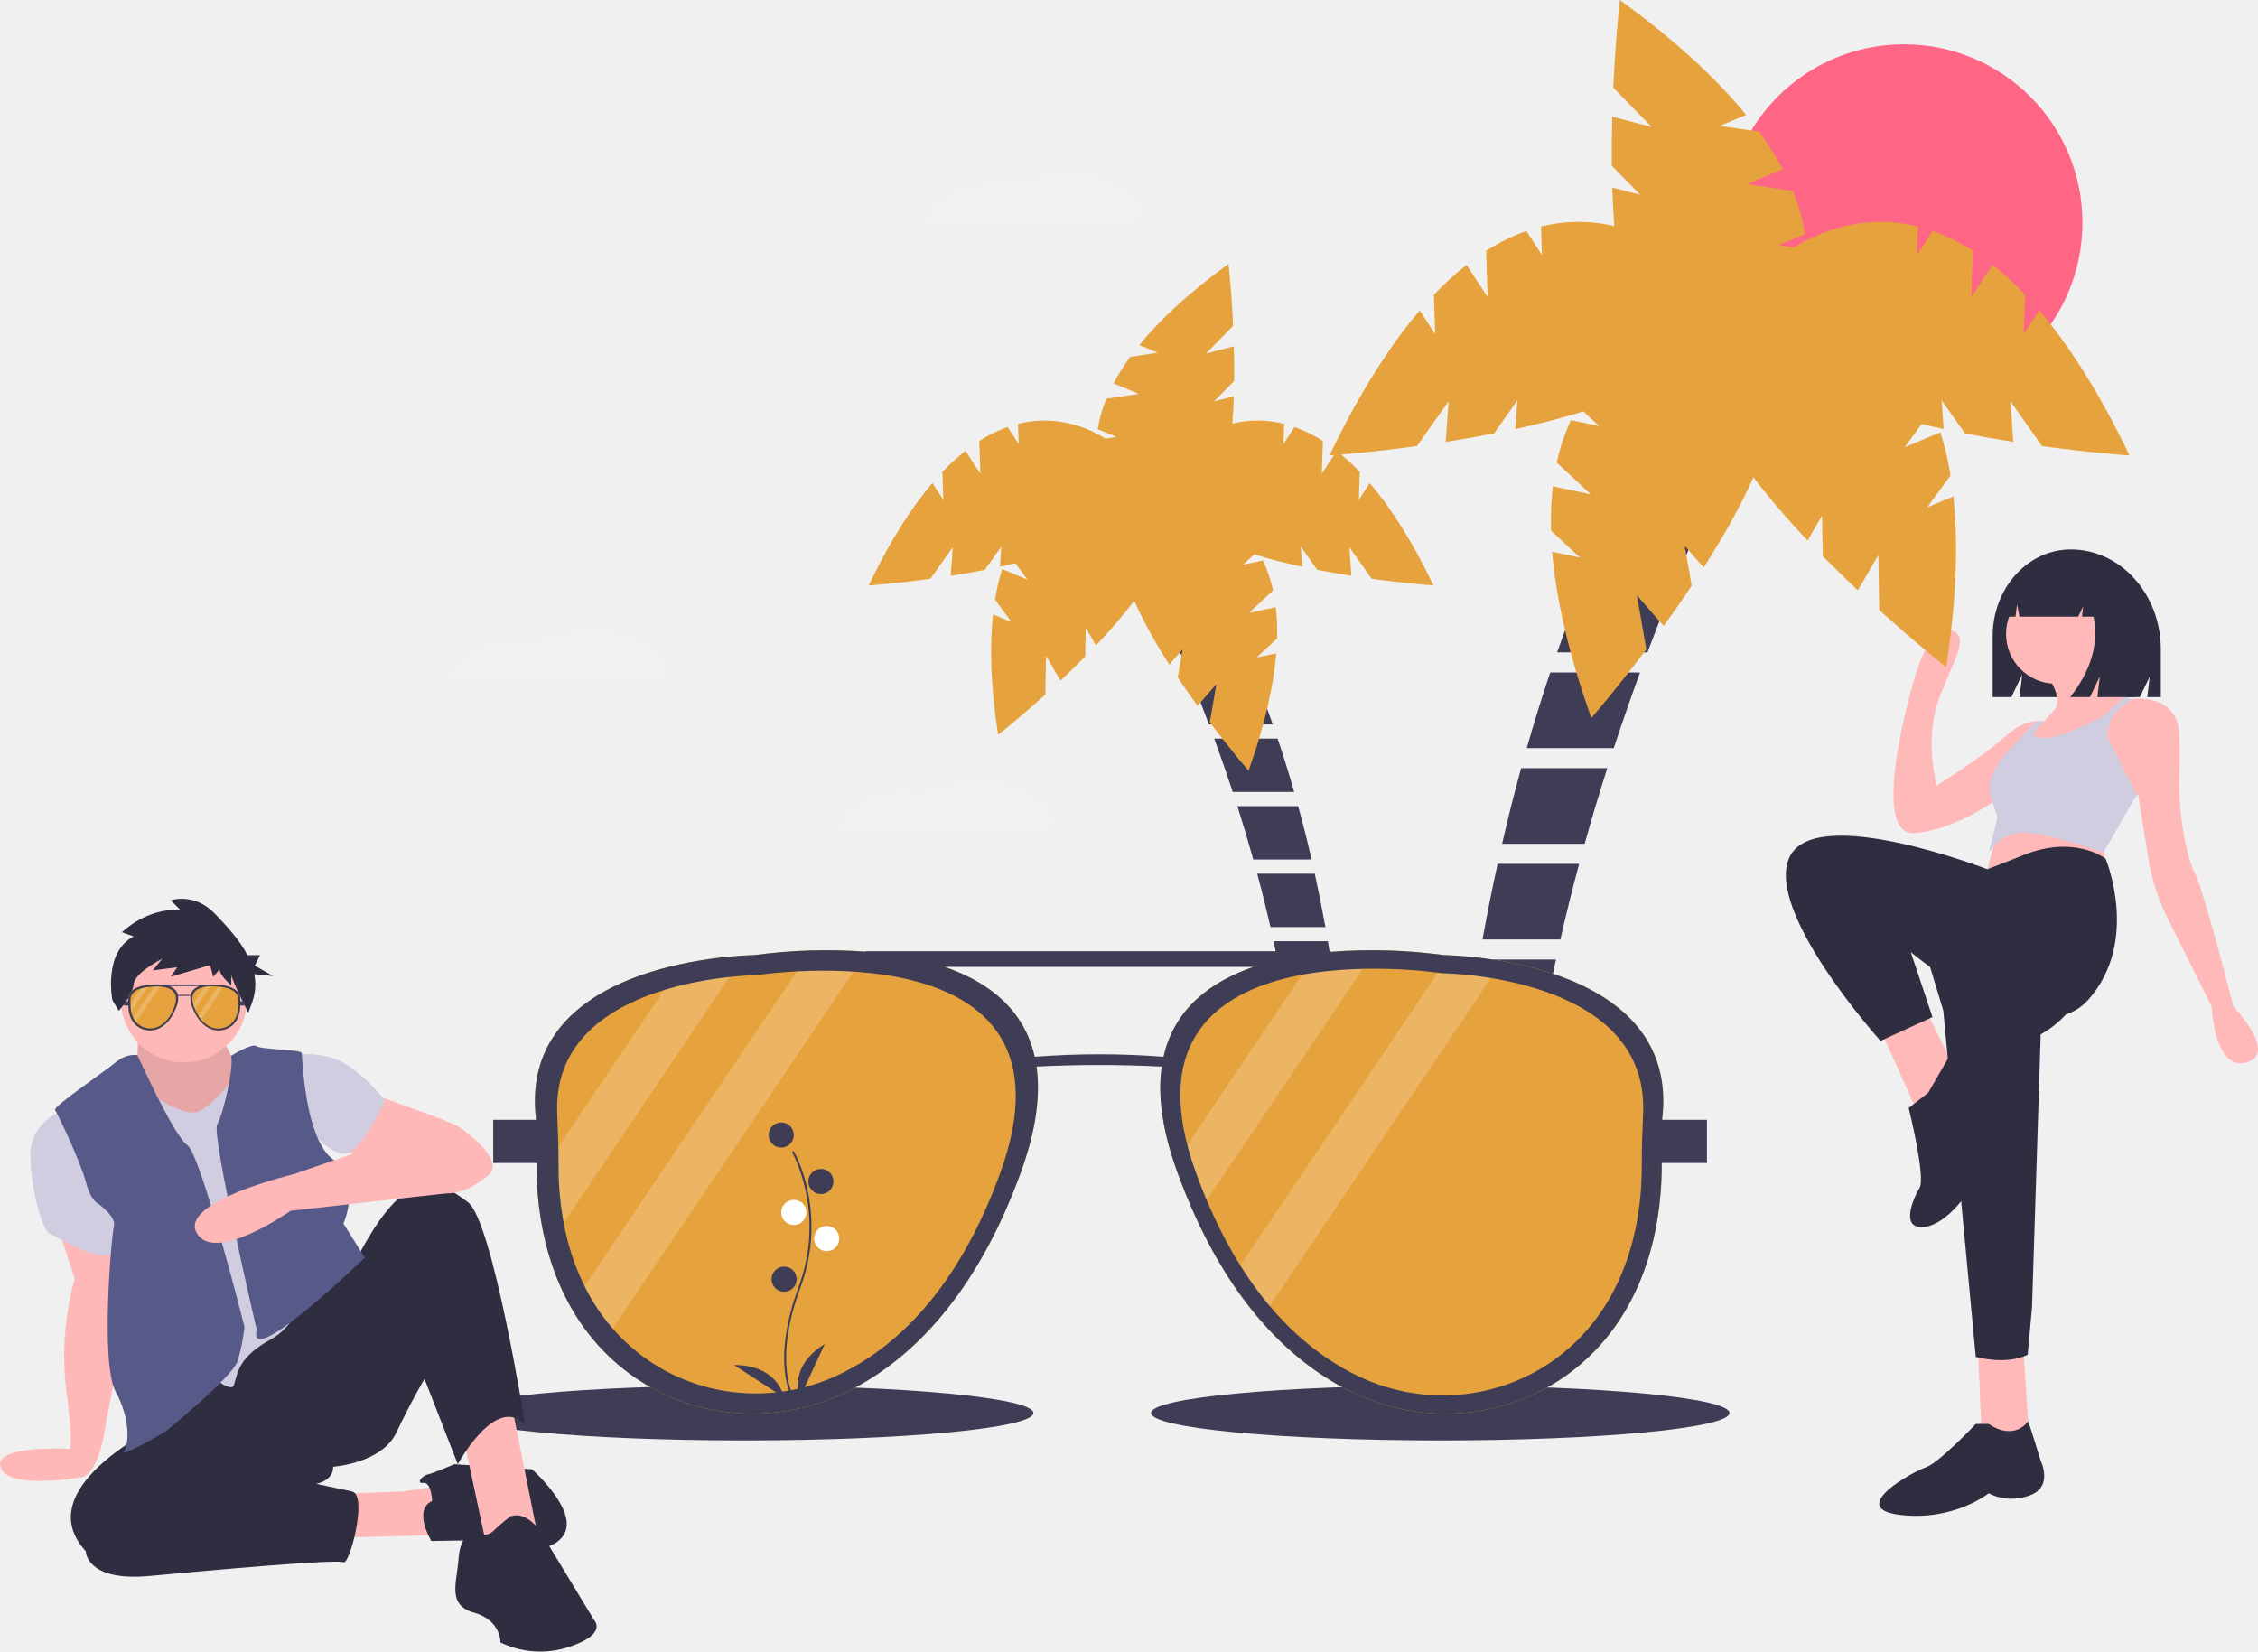
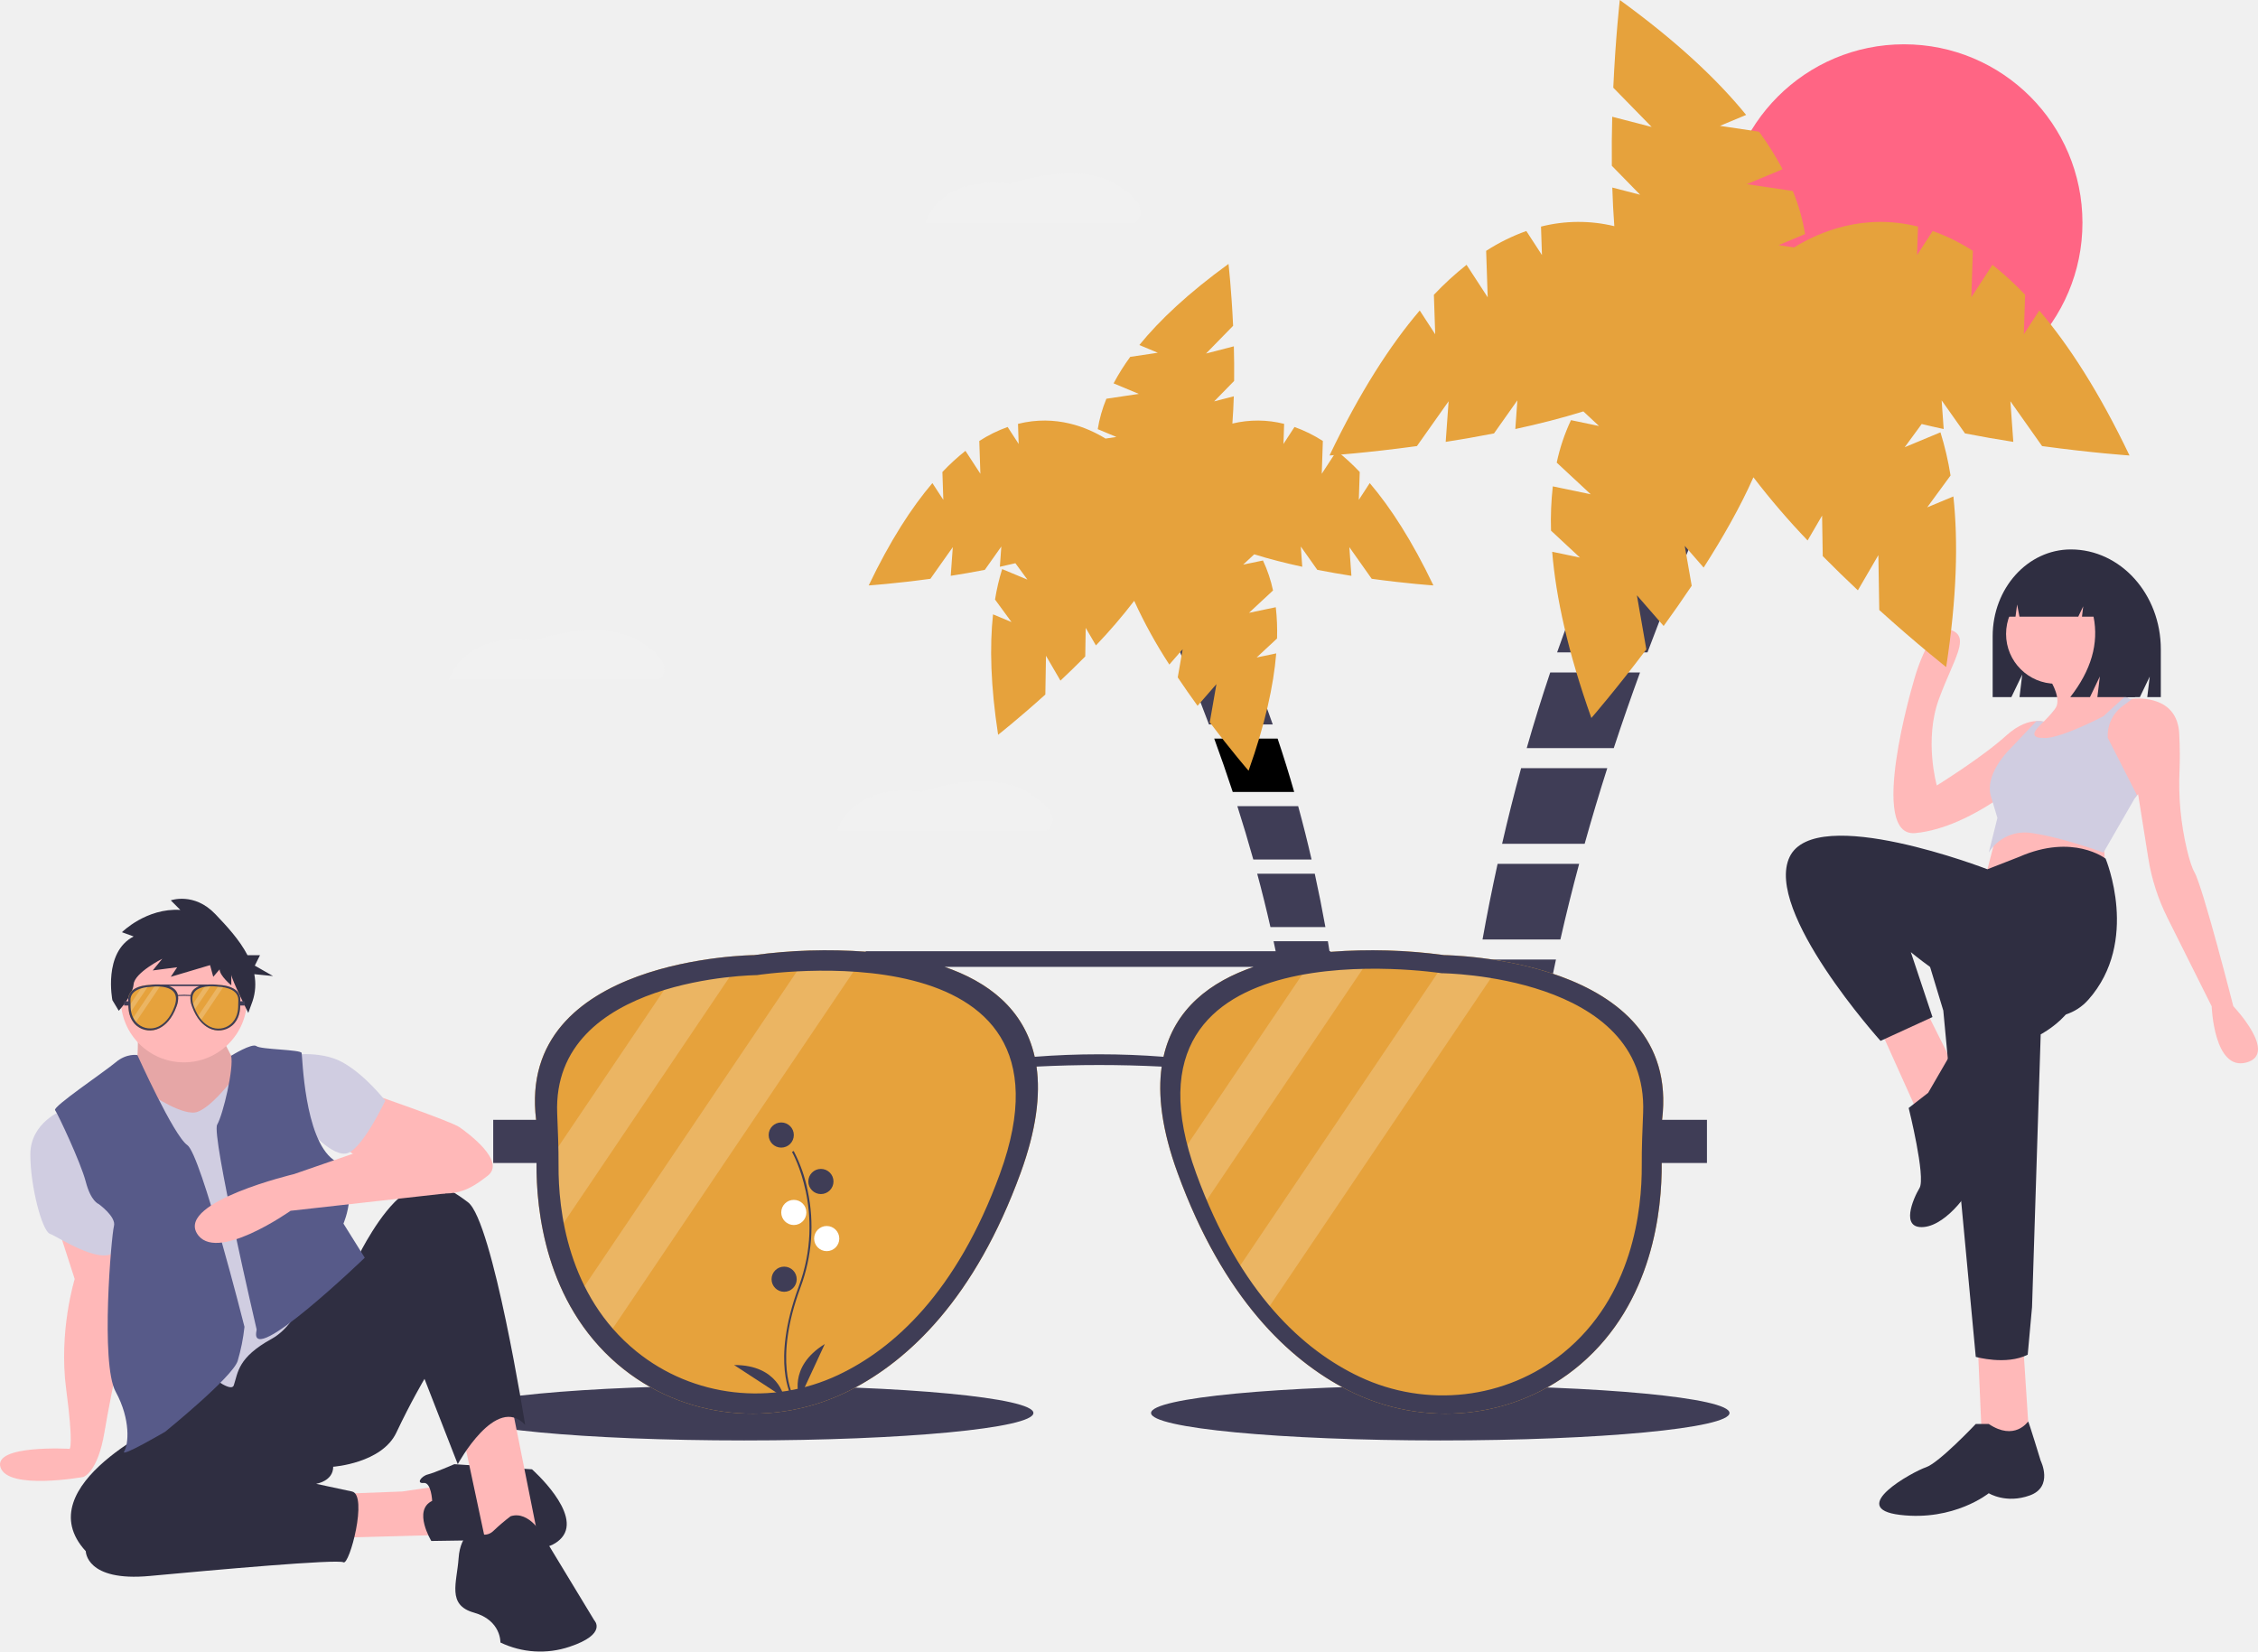
<svg xmlns="http://www.w3.org/2000/svg" data-name="Layer 1" width="1151.563" height="842.242" viewBox="0 0 1151.563 842.242">
  <path d="M1080.335,309.078h-0c-22.022,0-39.874,19.812-39.874,44.251v31.05h9.55l5.529-11.504-1.382,11.504h61.381l5.026-10.459-1.257,10.459h6.911v-24.38C1126.22,331.876,1105.677,309.078,1080.335,309.078Z" transform="translate(-24.21825 -28.87901)" fill="#2f2e41" />
  <path d="M1042.883,452.635l-6.623,25.387,61.812-2.208-1.104-20.972S1050.61,442.701,1042.883,452.635Z" transform="translate(-24.21825 -28.87901)" fill="#ffb9b9" />
  <polygon points="959.06 525.305 978.928 569.456 997.693 546.277 982.24 515.371 959.06 525.305" fill="#ffb9b9" />
  <polygon points="1008.731 687.562 1010.938 738.337 1035.222 738.337 1031.91 687.562 1008.731 687.562" fill="#ffb9b9" />
  <path d="M1004.25,507.824l11.038,36.425,16.557,176.607s15.453,4.415,26.491-1.104l2.208-24.283,4.415-139.078s20.972-11.038,18.764-26.491-7.727-36.425-7.727-36.425Z" transform="translate(-24.21825 -28.87901)" fill="#2f2e41" />
  <path d="M1038.468,755.074h-6.623s-18.764,19.868-25.387,22.076-40.84,20.972-13.246,24.283,45.256-11.038,45.256-11.038,8.83,5.519,20.972,1.104,5.519-17.661,5.519-17.661-6.164-20.187-6.393-20.028S1051.714,763.904,1038.468,755.074Z" transform="translate(-24.21825 -28.87901)" fill="#2f2e41" />
  <circle cx="1048.467" cy="323.311" r="25.387" fill="#ffb9b9" />
  <path d="M1110.215,385.303l-11.678,9.735-1.567,1.302-1.104,13.246h-43.048s5.872-5.088,11.325-10.354c.11-.121.232-.254.364-.375.74-.717,1.402-1.38,1.998-1.976.32-.331.629-.64.905-.927.453-.475.894-.927,1.336-1.38a.038.038,0,0,0,.011-.022,43.08,43.08,0,0,0,3.179-3.731l.011-.011a12.818,12.818,0,0,0,.74-1.093c3.311-5.519-4.415-16.557-4.415-16.557l24.283-12.142c.85,11.965,10.972,19.957,15.497,22.959C1109.376,384.851,1110.215,385.303,1110.215,385.303Z" transform="translate(-24.21825 -28.87901)" fill="#ffb9b9" />
  <path d="M1169.819,570.741c-16.557,4.415-17.661-28.699-17.661-28.699l-22.598-45.195a104.515,104.515,0,0,1-9.736-30.32l-5.195-32.657-1.578,1.887v.011l-2.837,1.413-17.241-27.595-4.835-7.727v-8.83l16.557-7.727h6.623s.143-.022.397-.044c3.046-.32,22.871-1.645,23.886,17.705.4,7.594.365,13.886.159,18.822a145.762,145.762,0,0,0,3.85,40.632c1.169,4.794,2.443,8.958,3.718,11.189,4.415,7.727,19.868,68.435,19.868,68.435S1186.376,566.325,1169.819,570.741Z" transform="translate(-24.21825 -28.87901)" fill="#ffb9b9" />
  <path d="M1068.27,397.445l-4.183,7.627-2.473,4.515L1049.506,431.663s-3.433,2.804-8.996,6.424c-9.25,6.016-24.416,14.272-39.571,15.652-24.283,2.208-1.104-76.162-1.104-76.162s7.727-30.906,18.764-27.595,2.208,14.349-5.519,35.321S1011.977,429.455,1011.977,429.455s23.18-14.349,35.321-25.387c6.325-5.751,11.755-7.307,15.497-7.473h.011a14.055,14.055,0,0,1,3.698.287A8.351,8.351,0,0,1,1068.27,397.445Z" transform="translate(-24.21825 -28.87901)" fill="#ffb9b9" />
  <path d="M1071.935,390.822c-.044.121-.563,1.104-4.526,5.133A53.271,53.271,0,0,0,1071.935,390.822Z" transform="translate(-24.21825 -28.87901)" fill="#d0cde1" />
  <path d="M1114.078,434.422l-1.027,1.347-16.082,27.904s-20.972-7.727-36.425-9.934a21.647,21.647,0,0,0-22.065,9.901l4.404-17.628-2.373-7.925c-.276-.927-.596-1.954-.938-3.113-3.311-11.038,8.83-23.18,8.83-23.18l14.393-15.199h.011a14.055,14.055,0,0,1,3.698.287c-.596.596-1.258,1.258-1.998,1.976-.133.121-.254.254-.364.375-4.228,4.316-2.031,5.519-.055,5.839a9.72,9.72,0,0,0,1.976.099c4.603.662,14.68-3.378,22.076-6.755,5.033-2.296,8.83-4.283,8.83-4.283l9.636-8.83,1.446-1.325c1.325.872,2.163,1.325,2.163,1.325h1.104s.143-.022.397-.044l-5.026,3.729a18.685,18.685,0,0,0-7.513,16.183h0Z" transform="translate(-24.21825 -28.87901)" fill="#d0cde1" />
  <path d="M1053.921,465.88l-16.137,6.302s-87.619-33.896-100.865-6.302,46.359,93.822,46.359,93.822l26.491-12.142-11.038-33.114s64.02,54.086,90.511,24.283,8.83-71.942,8.83-71.942S1081.516,453.738,1053.921,465.88Z" transform="translate(-24.21825 -28.87901)" fill="#2f2e41" />
  <path d="M1007.562,586.194l-9.934,7.727s8.83,35.321,5.519,40.84-9.934,20.972,2.208,19.868,25.387-19.868,26.491-26.491,8.83-26.491,8.83-26.491,13.246-30.906,3.311-32.01-25.757-1.843-25.757-1.843Z" transform="translate(-24.21825 -28.87901)" fill="#2f2e41" />
  <path d="M1091.671,321.268a20.912,20.912,0,0,0-16.5-8.42h-.783c-15.094,0-27.329,13.658-27.329,30.506v0h5.057l.817-6.217,1.198,6.217H1084.126l2.513-5.26-.628,5.26h5.901q4.13,20.513-11.869,41.025h10.052l5.026-10.519-1.256,10.519h19.162l3.77-24.195C1116.796,342.065,1106.268,326.7,1091.671,321.268Z" transform="translate(-24.21825 -28.87901)" fill="#2f2e41" />
  <circle cx="971.034" cy="113.591" r="91" fill="#ff6584" />
  <path d="M771.295,567.032c-1.681,13.391-3.059,26.281-4.188,38.571h36.559q1.996-19.381,5.005-38.571Z" transform="translate(-24.21825 -28.87901)" fill="#3f3d56" />
  <path d="M801.197,703.211q-1.176-19.19-.951-38.571H763.184c-.602,14.779-.837,27.751-.881,38.571Z" transform="translate(-24.21825 -28.87901)" fill="#3f3d56" />
  <path d="M864.414,361.583C894.892,280.388,924.75,225.797,924.75,225.797L893.657,207.299c-32.376,48.82-56.846,101.592-75.322,154.284Z" transform="translate(-24.21825 -28.87901)" fill="#3f3d56" />
  <path d="M766.212,615.836c-1.142,13.751-1.972,26.664-2.565,38.571h36.792q.532-19.285,2.251-38.571Z" transform="translate(-24.21825 -28.87901)" fill="#3f3d56" />
  <path d="M778.501,518.228c-2.247,13.197-4.193,26.081-5.875,38.571h37.705q3.285-19.485,7.411-38.571Z" transform="translate(-24.21825 -28.87901)" fill="#3f3d56" />
  <path d="M814.824,371.816q-6.505,19.346-11.981,38.571h44.39c4.388-13.354,8.883-26.24,13.392-38.571Z" transform="translate(-24.21825 -28.87901)" fill="#3f3d56" />
  <path d="M787.981,469.424q-4.295,19.608-7.687,38.571H820.004q4.448-19.611,9.568-38.571Z" transform="translate(-24.21825 -28.87901)" fill="#3f3d56" />
  <path d="M762.318,713.444c.121,16.621.67,25.976.67,25.976l-.394,7.478h43.294q-2.598-16.584-3.964-33.454Z" transform="translate(-24.21825 -28.87901)" fill="#3f3d56" />
  <path d="M799.978,420.62q-5.326,19.465-9.699,38.571H832.379q5.53-19.778,11.542-38.571Z" transform="translate(-24.21825 -28.87901)" fill="#3f3d56" />
  <path d="M1110.252,261.165c-15.41-32.212-30.91-56.238-46.02-73.943l-7.89,12.123.671-20.138a158.221,158.221,0,0,0-16.658-15.279L1029.571,180.496l.789-23.69a99.14,99.14,0,0,0-20.483-10.112l-7.975,12.253.484-14.51c-27.515-6.905-50.123,2.553-63.221,10.629l-7.866-1.174,13.49-5.633a99.143,99.143,0,0,0-6.251-21.971l-23.444-3.498L933.336,115.172a158.213,158.213,0,0,0-12.023-19.141l-19.928-2.973,13.348-5.574c-14.688-18.056-35.524-37.636-64.427-58.605,0,0-2.138,18.677-3.329,44.717l19.575,20.025-20.111-5.201c-.21,7.998-.3,16.418-.201,25.008l14.436,14.768-14.2-3.673c.207,6.569.541,13.171,1.028,19.7a77.748,77.748,0,0,0-37.385.213l.484,14.51-7.975-12.253A99.141,99.141,0,0,0,782.143,156.806l.789,23.69L772.149,163.929a158.221,158.221,0,0,0-16.658,15.279l.671,20.138-7.89-12.123c-15.11,17.705-30.61,41.731-46.02,73.943,0,0,18.756-1.266,44.584-4.793l16.165-22.867L761.513,254.225c7.904-1.236,16.202-2.666,24.634-4.314l11.921-16.864-1.05,14.63c11.76-2.542,23.556-5.52,34.698-8.989l8,7.442-14.311-2.984a99.143,99.143,0,0,0-7.272,21.655l17.355,16.144-19.351-4.035a158.216,158.216,0,0,0-.912,22.586l14.753,13.723-14.16-2.953c1.9,23.198,8.008,51.13,19.983,84.77,0,0,12.327-14.193,28.038-34.994l-4.817-27.586,13.643,15.664c4.697-6.476,9.534-13.369,14.311-20.51l-3.552-20.344L893.058,318.329c9.675-15.104,18.722-30.948,25.387-46.038A385.082,385.082,0,0,0,946.086,304.509l7.38-12.676.339,20.649c6.036,6.114,12.083,11.973,17.915,17.45l10.452-17.952.46,27.999c19.344,17.473,34.122,29.093,34.122,29.093,5.432-35.292,6.174-63.875,3.675-87.016l-13.351,5.565,11.907-16.254a158.221,158.221,0,0,0-5.145-22.011l-18.246,7.605,8.676-11.844q5.592,1.348,11.216,2.561l-1.05-14.63,11.921,16.864c8.432,1.647,16.73,3.078,24.634,4.314l-1.488-20.719,16.165,22.867C1091.496,259.899,1110.252,261.165,1110.252,261.165Z" transform="translate(-24.21825 -28.87901)" fill="#e6a23c" />
  <path d="M706.516,543.343c1.186,9.453,2.159,18.551,2.956,27.227H683.665q-1.409-13.68-3.533-27.227Z" transform="translate(-24.21825 -28.87901)" fill="#3f3d56" />
  <path d="M685.409,639.47q.83-13.546.671-27.227h26.161c.425,10.432.591,19.589.622,27.227Z" transform="translate(-24.21825 -28.87901)" fill="#3f3d56" />
  <path d="M640.785,398.32c-21.513-57.314-42.59-95.849-42.59-95.849l21.948-13.058c22.853,34.462,40.126,71.712,53.168,108.906Z" transform="translate(-24.21825 -28.87901)" fill="#3f3d56" />
  <path d="M710.104,577.793c.806,9.707,1.392,18.822,1.81,27.227H685.943q-.375-13.613-1.589-27.227Z" transform="translate(-24.21825 -28.87901)" fill="#3f3d56" />
  <path d="M701.429,508.893c1.586,9.315,2.96,18.41,4.147,27.227H678.961q-2.318-13.754-5.232-27.227Z" transform="translate(-24.21825 -28.87901)" fill="#3f3d56" />
-   <path d="M675.79,405.543q4.592,13.656,8.457,27.227H652.913c-3.098-9.426-6.27-18.523-9.453-27.227Z" transform="translate(-24.21825 -28.87901)" fill="#3f3d56" />
+   <path d="M675.79,405.543q4.592,13.656,8.457,27.227H652.913c-3.098-9.426-6.27-18.523-9.453-27.227Z" transform="translate(-24.21825 -28.87901)" fill="3f3d56" />
  <path d="M694.737,474.443q3.032,13.841,5.426,27.227H672.133q-3.14-13.843-6.754-27.227Z" transform="translate(-24.21825 -28.87901)" fill="#3f3d56" />
  <path d="M712.852,646.693c-.085,11.733-.473,18.336-.473,18.336l.278,5.279H682.097q1.834-11.706,2.798-23.615Z" transform="translate(-24.21825 -28.87901)" fill="#3f3d56" />
  <path d="M686.269,439.993q3.76,13.74,6.846,27.227H663.398q-3.904-13.961-8.147-27.227Z" transform="translate(-24.21825 -28.87901)" fill="#3f3d56" />
  <path d="M467.252,327.437c10.877-22.738,21.819-39.697,32.484-52.195l5.57,8.557-.474-14.215a111.685,111.685,0,0,1,11.759-10.785l7.612,11.694-.557-16.722a69.981,69.981,0,0,1,14.459-7.138l5.629,8.649-.341-10.242c19.422-4.874,35.381,1.802,44.627,7.503l5.553-.828-9.523-3.977a69.984,69.984,0,0,1,4.413-15.509l16.549-2.469-12.876-5.377a111.68,111.68,0,0,1,8.487-13.512l14.067-2.099-9.422-3.935c10.368-12.745,25.076-26.567,45.478-41.368,0,0,1.509,13.183,2.35,31.565l-13.818,14.135,14.196-3.671c.149,5.645.212,11.589.142,17.653l-10.19,10.424,10.024-2.592c-.146,4.637-.382,9.298-.726,13.906a54.881,54.881,0,0,1,26.39.151l-.341,10.242,5.629-8.649a69.981,69.981,0,0,1,14.459,7.138l-.557,16.722,7.612-11.694a111.687,111.687,0,0,1,11.759,10.785l-.474,14.215,5.57-8.557c10.666,12.498,21.607,29.457,32.484,52.195,0,0-13.239-.894-31.471-3.383l-11.411-16.141,1.05,14.625c-5.58-.872-11.437-1.882-17.389-3.045l-8.415-11.904.741,10.327c-8.301-1.794-16.628-3.897-24.493-6.345l-5.647,5.253,10.102-2.107a69.983,69.983,0,0,1,5.133,15.286L661.203,341.4l13.659-2.849a111.683,111.683,0,0,1,.644,15.943l-10.414,9.687,9.995-2.084c-1.341,16.375-5.652,36.092-14.106,59.838,0,0-8.701-10.018-19.791-24.701l3.4-19.472L634.96,388.818c-3.316-4.572-6.73-9.437-10.102-14.477l2.507-14.36-6.8,7.808A247.601,247.601,0,0,1,602.646,335.29a271.823,271.823,0,0,1-19.512,22.742l-5.209-8.948-.24,14.576c-4.26,4.316-8.529,8.452-12.646,12.318l-7.378-12.672-.325,19.764c-13.655,12.334-24.086,20.536-24.086,20.536-3.834-24.912-4.358-45.088-2.594-61.423l9.425,3.928-8.405-11.474a111.686,111.686,0,0,1,3.632-15.537l12.88,5.368-6.125-8.361q-3.947.952-7.918,1.808l.741-10.327-8.415,11.904c-5.952,1.163-11.809,2.173-17.389,3.045l1.05-14.625-11.411,16.141C480.491,326.543,467.252,327.437,467.252,327.437Z" transform="translate(-24.21825 -28.87901)" fill="#e6a23c" />
  <ellipse cx="379.534" cy="720.591" rx="147.5" ry="14" fill="#3f3d56" />
  <ellipse cx="734.534" cy="720.591" rx="147.5" ry="14" fill="#3f3d56" />
  <path d="M870.752,606.97s10.65,73.95-40.48,117.67c-33.09,28.29-80.27,32.92-118.99,13.01-14.38-7.39-29.72-18.62-44.37-35.57a191.084,191.084,0,0,1-15.26-20.3,242.485,242.485,0,0,1-17.73-32.37q-4.8-10.485-9.17-22.44c-.56-1.53-1.08-3.03-1.58-4.52-26.55-78.91,25.09-101.93,72.49-107.45a243.449,243.449,0,0,1,29.96-1.51,268.643,268.643,0,0,1,35.13,2.48s.97.01,2.72.08a210.987,210.987,0,0,1,26.93,2.99C827.022,525.47,883.072,545.39,870.752,606.97Z" transform="translate(-24.21825 -28.87901)" fill="#e6a23c" />
  <path d="M544.752,626.97c-23.34,64.07-56.95,95.47-86.53,110.68-38.72,19.91-85.9,15.28-118.99-13.01a104.523,104.523,0,0,1-9-8.67,108.9,108.9,0,0,1-15.01-20.66,128.655,128.655,0,0,1-12.09-30.09,161.537,161.537,0,0,1-5.17-35.23,140.936,140.936,0,0,1,.79-23.02c-11.53-57.65,36.85-78.78,73.12-86.52a215.325,215.325,0,0,1,31.83-4.29c3.21-.18,5.05-.19,5.05-.19a276.079,276.079,0,0,1,57.57-1.71C516.412,518.3,576.402,540.1,544.752,626.97Z" transform="translate(-24.21825 -28.87901)" fill="#e6a23c" />
  <path d="M403.702,516.16l-100.57,149.06a161.537,161.537,0,0,1-5.17-35.23l73.91-109.54A215.325,215.325,0,0,1,403.702,516.16Z" transform="translate(-24.21825 -28.87901)" fill="#fff" opacity="0.2" />
  <path d="M466.322,514.26l-136.09,201.71a108.9,108.9,0,0,1-15.01-20.66l122.6-181.71A262.514,262.514,0,0,1,466.322,514.26Z" transform="translate(-24.21825 -28.87901)" fill="#fff" opacity="0.2" />
  <path d="M725.622,513.49l-91.7,135.92q-4.8-10.485-9.17-22.44c-.56-1.53-1.08-3.03-1.58-4.52l72.49-107.45A243.449,243.449,0,0,1,725.622,513.49Z" transform="translate(-24.21825 -28.87901)" fill="#fff" opacity="0.2" />
  <path d="M790.402,519.04l-123.49,183.04a191.084,191.084,0,0,1-15.26-20.3l111.82-165.73A210.987,210.987,0,0,1,790.402,519.04Z" transform="translate(-24.21825 -28.87901)" fill="#fff" opacity="0.2" />
  <path d="M894.752,599.97H871.865c10.129-83.039-111.113-84-111.113-84a276.474,276.474,0,0,0-58-1.671v-.329h-237v.249a276.758,276.758,0,0,0-57,1.751s-121.242.961-111.113,84H275.752v22H297.839c-.221,23.901,4.523,71.143,41.393,102.67,33.09,28.29,80.27,32.92,118.99,13.01,29.58-15.21,63.19-46.61,86.53-110.68,7.996-21.95,10.14-39.744,8.073-54.148a635.392,635.392,0,0,1,63.854,0c-2.067,14.404.077,32.198,8.073,54.148,23.34,64.07,56.95,95.47,86.53,110.68,38.72,19.91,85.9,15.28,118.99-13.01,36.87-31.527,41.614-78.769,41.393-102.67H894.752Zm-360.54,27.41c-22.21,60.97-54.61,89.49-82.4,102.65-33.81,16.01-74.1,11.56-103.12-12.03-35.08-28.52-39.75-72.35-39.62-94.69.06-8.88-.34-17.74-.69-26.61-2.77-69.71,101.83-70.53,101.83-70.53S580.722,499.73,534.212,627.38Zm83.389-59.565a424.547,424.547,0,0,0-65.699,0c-5.486-24.486-23.977-38.287-45.937-45.845H663.538C641.579,529.527,623.088,543.328,617.601,567.814ZM862.202,596.38c-.36,8.95-.76,17.9-.7,26.85.14,22.55-4.58,66.79-39.98,95.56-29.28,23.81-69.92,28.31-104.03,12.17-28.06-13.27-60.78-42.05-83.21-103.62-46.93-128.83,125.15-102.14,125.15-102.14S864.992,526.02,862.202,596.38Z" transform="translate(-24.21825 -28.87901)" fill="#3f3d56" />
  <path d="M428.144,741.713c-.113-.185-2.784-4.644-3.709-13.902-.849-8.494-.303-22.812,7.122-42.784,14.067-37.836-3.242-68.364-3.419-68.668l.854-.495a75.781,75.781,0,0,1,7.15,20.255,88.364,88.364,0,0,1-3.66,49.253c-14.043,37.771-3.603,55.652-3.496,55.828Z" transform="translate(-24.21825 -28.87901)" fill="#3f3d56" />
  <circle cx="398.425" cy="578.842" r="6.415" fill="#3f3d56" />
  <circle cx="418.658" cy="602.529" r="6.415" fill="#3f3d56" />
  <circle cx="404.84" cy="618.321" r="6.415" fill="#fff" />
  <circle cx="421.618" cy="631.645" r="6.415" fill="#fff" />
  <circle cx="399.905" cy="652.371" r="6.415" fill="#3f3d56" />
  <path d="M432.019,741.949s-6.415-15.791,12.831-27.635Z" transform="translate(-24.21825 -28.87901)" fill="#3f3d56" />
  <path d="M424.129,741.662s-2.92-16.793-25.517-16.649Z" transform="translate(-24.21825 -28.87901)" fill="#3f3d56" />
  <path d="M363.072,370.11a6.355,6.355,0,0,1-2.83,5.21l-.24.15h-106.8l.43-1.31c.07-.23,7.89-22.92,42.5-18.54,3.26-1.12,35.12-11.52,54.19.17C358.782,360.97,363.072,365.79,363.072,370.11Z" transform="translate(-24.21825 -28.87901)" fill="#f1f1f1" />
  <path d="M561.072,447.11a6.355,6.355,0,0,1-2.83,5.21l-.24.15h-106.8l.43-1.31c.07-.23,7.89-22.92,42.5-18.54,3.26-1.12,35.12-11.52,54.19.17C556.782,437.97,561.072,442.79,561.072,447.11Z" transform="translate(-24.21825 -28.87901)" fill="#f1f1f1" />
  <path d="M606.072,137.11a6.355,6.355,0,0,1-2.83,5.21l-.24.15h-106.8l.43-1.31c.07-.23,7.89-22.92,42.5-18.54,3.26-1.12,35.12-11.52,54.19.17C601.782,127.97,606.072,132.79,606.072,137.11Z" transform="translate(-24.21825 -28.87901)" fill="#f1f1f1" />
  <path d="M53.178,652.884l9.137,28.282s-8.267,26.541-4.351,56.128,1.74,30.457,1.74,30.457-39.126-2.252-35.21,9.495,42.172,4.863,42.172,4.863,7.347-1.978,10.828-22.863S89.726,698.134,89.726,698.134l-8.229-37.975Z" transform="translate(-24.21825 -28.87901)" fill="#ffb8b8" />
  <path d="M56.223,595.015S39.689,601.106,39.689,617.64s6.091,39.159,10.007,40.464,30.022,19.144,34.808,6.527S56.223,595.015,56.223,595.015Z" transform="translate(-24.21825 -28.87901)" fill="#d0cde1" />
  <polygon points="170.367 761.932 205.175 760.626 231.717 756.71 223.885 782.816 159.49 784.557 170.367 761.932" fill="#ffb8b8" />
  <path d="M244.622,794.291s-.435-9.572-4.351-9.137-1.305-3.481,2.176-4.351,13.488-5.221,13.488-5.221l39.594,2.611S321.2,800.818,310.758,813.001s-37.419,1.305-37.419,1.305l-29.152.435S234.615,799.078,244.622,794.291Z" transform="translate(-24.21825 -28.87901)" fill="#2f2e41" />
  <polygon points="236.068 731.91 248.685 791.083 274.792 785.862 259.998 711.895 244.334 703.628 236.068 731.91" fill="#ffb8b8" />
  <path d="M110.176,753.392s-73.097,33.068-42.205,66.571c0,0,0,15.664,32.633,12.618s95.722-8.702,98.768-6.962,12.618-34.373,4.351-36.113-18.274-3.916-18.274-3.916,8.702-1.305,8.702-8.702c0,0,24.801-1.74,32.197-17.404S240.706,732.072,240.706,732.072l16.969,43.51s19.58-36.113,34.373-20.015c0,0-16.534-103.989-29.152-113.561s-21.32-12.618-33.068-3.916-22.625,30.892-22.625,30.892Z" transform="translate(-24.21825 -28.87901)" fill="#2f2e41" />
  <path d="M284.651,802.123a98.036,98.036,0,0,0-8.702,7.397c-3.481,3.481-8.267,1.74-8.702,0s-8.267,1.305-9.137,13.923-6.091,23.931,7.832,27.846,13.488,15.229,13.488,15.229a46.934,46.934,0,0,0,35.243,2.176c19.58-6.527,12.618-13.488,12.618-13.488l-26.106-43.075S294.224,799.078,284.651,802.123Z" transform="translate(-24.21825 -28.87901)" fill="#2f2e41" />
  <path d="M212.425,586.313s41.77,14.358,46.121,17.404,23.931,17.404,14.358,24.801-17.404,12.183-36.113,6.527S197.196,611.984,197.196,611.984Z" transform="translate(-24.21825 -28.87901)" fill="#ffb8b8" />
  <path d="M170.655,567.169s16.534-3.046,28.282,3.481,21.755,19.58,21.755,19.58S209.814,613.289,201.982,616.77,179.792,602.847,179.792,602.847Z" transform="translate(-24.21825 -28.87901)" fill="#d0cde1" />
  <path d="M94.512,554.551s.435,16.969-1.305,18.709,20.885,53.082,45.686,30.457,5.656-31.762,5.656-31.762-9.137-16.969-8.702-18.709-40.464,0-40.464,0Z" transform="translate(-24.21825 -28.87901)" fill="#ffb8b8" />
  <path d="M94.512,554.551s.435,16.969-1.305,18.709,20.885,53.082,45.686,30.457,5.656-31.762,5.656-31.762-9.137-16.969-8.702-18.709-40.464,0-40.464,0Z" transform="translate(-24.21825 -28.87901)" opacity="0.1" />
  <path d="M101.474,587.183s16.534,11.313,23.495,8.702,15.664-13.923,16.534-14.793,45.251,88.326,45.251,88.326-6.527,32.633-23.931,42.205-17.186,17.187-19.362,23.713-30.24-20.667-30.24-20.667L95.382,638.96V592.84Z" transform="translate(-24.21825 -28.87901)" fill="#d0cde1" />
  <path d="M94.295,566.951s-5.439-1.088-11.095,3.698S51.002,593.275,52.307,595.015s13.053,26.541,15.664,36.549,6.527,11.313,6.527,11.313,9.137,6.527,7.832,11.313-6.962,70.051.87,84.41,6.527,26.976,4.351,30.457,20.885-10.007,20.885-10.007,34.373-27.846,36.984-36.113a97.263,97.263,0,0,0,3.481-17.404s-22.19-87.89-29.152-92.677S94.295,566.951,94.295,566.951Z" transform="translate(-24.21825 -28.87901)" fill="#575a89" />
  <path d="M142.095,567.295s10.721-6.653,12.897-4.913,22.625,1.74,23.06,3.481,1.305,43.51,16.099,54.388,5.221,32.633,5.221,32.633l10.878,17.404s-59.173,56.994-55.258,37.419c.218-1.088,0-1.305,0-1.305s-23.06-98.768-20.015-103.989S143.556,573.513,142.095,567.295Z" transform="translate(-24.21825 -28.87901)" fill="#575a89" />
  <path d="M233.31,607.198l-59.174,20.45s-58.739,13.923-49.602,30.022S172.395,646.357,172.395,646.357l78.8-8.829S282.476,611.114,233.31,607.198Z" transform="translate(-24.21825 -28.87901)" fill="#ffb8b8" />
  <circle cx="93.789" cy="509.573" r="32.197" fill="#ffb8b8" />
  <path d="M92.367,506.453l-5.956-2.166s12.453-12.453,29.779-11.37l-4.873-4.873s11.912-4.331,22.741,7.039c5.692,5.977,12.279,13.003,16.385,20.917h6.378l-2.662,5.324,9.317,5.324-9.563-.956a26.866,26.866,0,0,1-.905,13.789l-2.166,5.956s-8.663-17.326-8.663-19.492v5.414s-5.956-4.873-5.956-8.122l-3.249,3.79-1.624-5.956-20.033,5.956,3.249-4.873-12.453,1.624,4.873-5.956s-14.077,7.039-14.619,12.995-7.58,13.536-7.58,13.536L81.538,538.939S76.665,514.575,92.367,506.453Z" transform="translate(-24.21825 -28.87901)" fill="#2f2e41" />
  <path d="M146.616,540.199s1.058,7.347-4.022,11.69a10.682,10.682,0,0,1-11.821,1.293,14.73,14.73,0,0,1-4.408-3.534,18.984,18.984,0,0,1-1.516-2.017,24.09,24.09,0,0,1-1.761-3.216q-.477-1.042-.911-2.229c-.056-.152-.107-.301-.157-.449-2.638-7.84,2.493-10.126,7.202-10.675a24.187,24.187,0,0,1,2.976-.15,26.69,26.69,0,0,1,3.49.246s.096.001.27.008a20.962,20.962,0,0,1,2.675.297C142.271,532.102,147.84,534.081,146.616,540.199Z" transform="translate(-24.21825 -28.87901)" fill="#e6a23c" />
  <path d="M114.228,542.186c-2.319,6.365-5.658,9.485-8.597,10.996a10.682,10.682,0,0,1-11.821-1.293,10.384,10.384,0,0,1-.894-.861,10.819,10.819,0,0,1-1.491-2.053,12.781,12.781,0,0,1-1.201-2.989,16.048,16.048,0,0,1-.514-3.5,14.003,14.003,0,0,1,.078-2.287c-1.145-5.727,3.661-7.827,7.264-8.596a21.391,21.391,0,0,1,3.162-.426c.319-.018.502-.019.502-.019a27.428,27.428,0,0,1,5.719-.17C111.413,531.389,117.373,533.555,114.228,542.186Z" transform="translate(-24.21825 -28.87901)" fill="#e6a23c" />
  <path d="M100.215,531.177l-9.991,14.809a16.048,16.048,0,0,1-.514-3.5L97.053,531.603A21.391,21.391,0,0,1,100.215,531.177Z" transform="translate(-24.21825 -28.87901)" fill="#fff" opacity="0.2" />
  <path d="M106.437,530.988,92.916,551.027a10.819,10.819,0,0,1-1.491-2.053l12.18-18.052A26.08,26.08,0,0,1,106.437,530.988Z" transform="translate(-24.21825 -28.87901)" fill="#fff" opacity="0.2" />
  <path d="M132.197,530.912l-9.11,13.503q-.477-1.042-.911-2.229c-.056-.152-.107-.301-.157-.449l7.202-10.675A24.187,24.187,0,0,1,132.197,530.912Z" transform="translate(-24.21825 -28.87901)" fill="#fff" opacity="0.2" />
  <path d="M138.633,531.463l-12.268,18.185a18.984,18.984,0,0,1-1.516-2.017l11.109-16.465A20.962,20.962,0,0,1,138.633,531.463Z" transform="translate(-24.21825 -28.87901)" fill="#fff" opacity="0.2" />
  <path d="M149,539.503h-2.274c1.006-8.25-11.039-8.345-11.039-8.345a27.467,27.467,0,0,0-5.762-.166v-.033H106.38v.025a27.495,27.495,0,0,0-5.663.174s-12.045.095-11.039,8.345H87.504v2.186h2.194c-.022,2.375.449,7.068,4.112,10.2a10.682,10.682,0,0,0,11.821,1.293c2.939-1.511,6.278-4.631,8.597-10.996a11.229,11.229,0,0,0,.802-5.379,63.125,63.125,0,0,1,6.344,0,11.229,11.229,0,0,0,.802,5.379c2.319,6.365,5.658,9.485,8.597,10.996a10.682,10.682,0,0,0,11.821-1.293c3.663-3.132,4.134-7.825,4.112-10.2H149Zm-35.819,2.723c-2.207,6.057-5.425,8.891-8.186,10.198a9.691,9.691,0,0,1-10.245-1.195c-3.485-2.833-3.949-7.188-3.936-9.407.006-.882-.034-1.762-.069-2.644-.275-6.926,10.117-7.007,10.117-7.007S117.802,529.545,113.181,542.226Zm8.285-5.918a42.179,42.179,0,0,0-6.527,0c-.545-2.433-2.382-3.804-4.564-4.555h15.654C123.848,532.505,122.011,533.876,121.466,536.309Zm24.3,2.838c-.036.889-.075,1.778-.07,2.667.014,2.24-.455,6.635-3.972,9.494a9.778,9.778,0,0,1-10.335,1.209c-2.788-1.318-6.038-4.178-8.267-10.294-4.662-12.799,12.433-10.147,12.433-10.147S146.043,532.156,145.766,539.146Z" transform="translate(-24.21825 -28.87901)" fill="#3f3d56" />
</svg>
